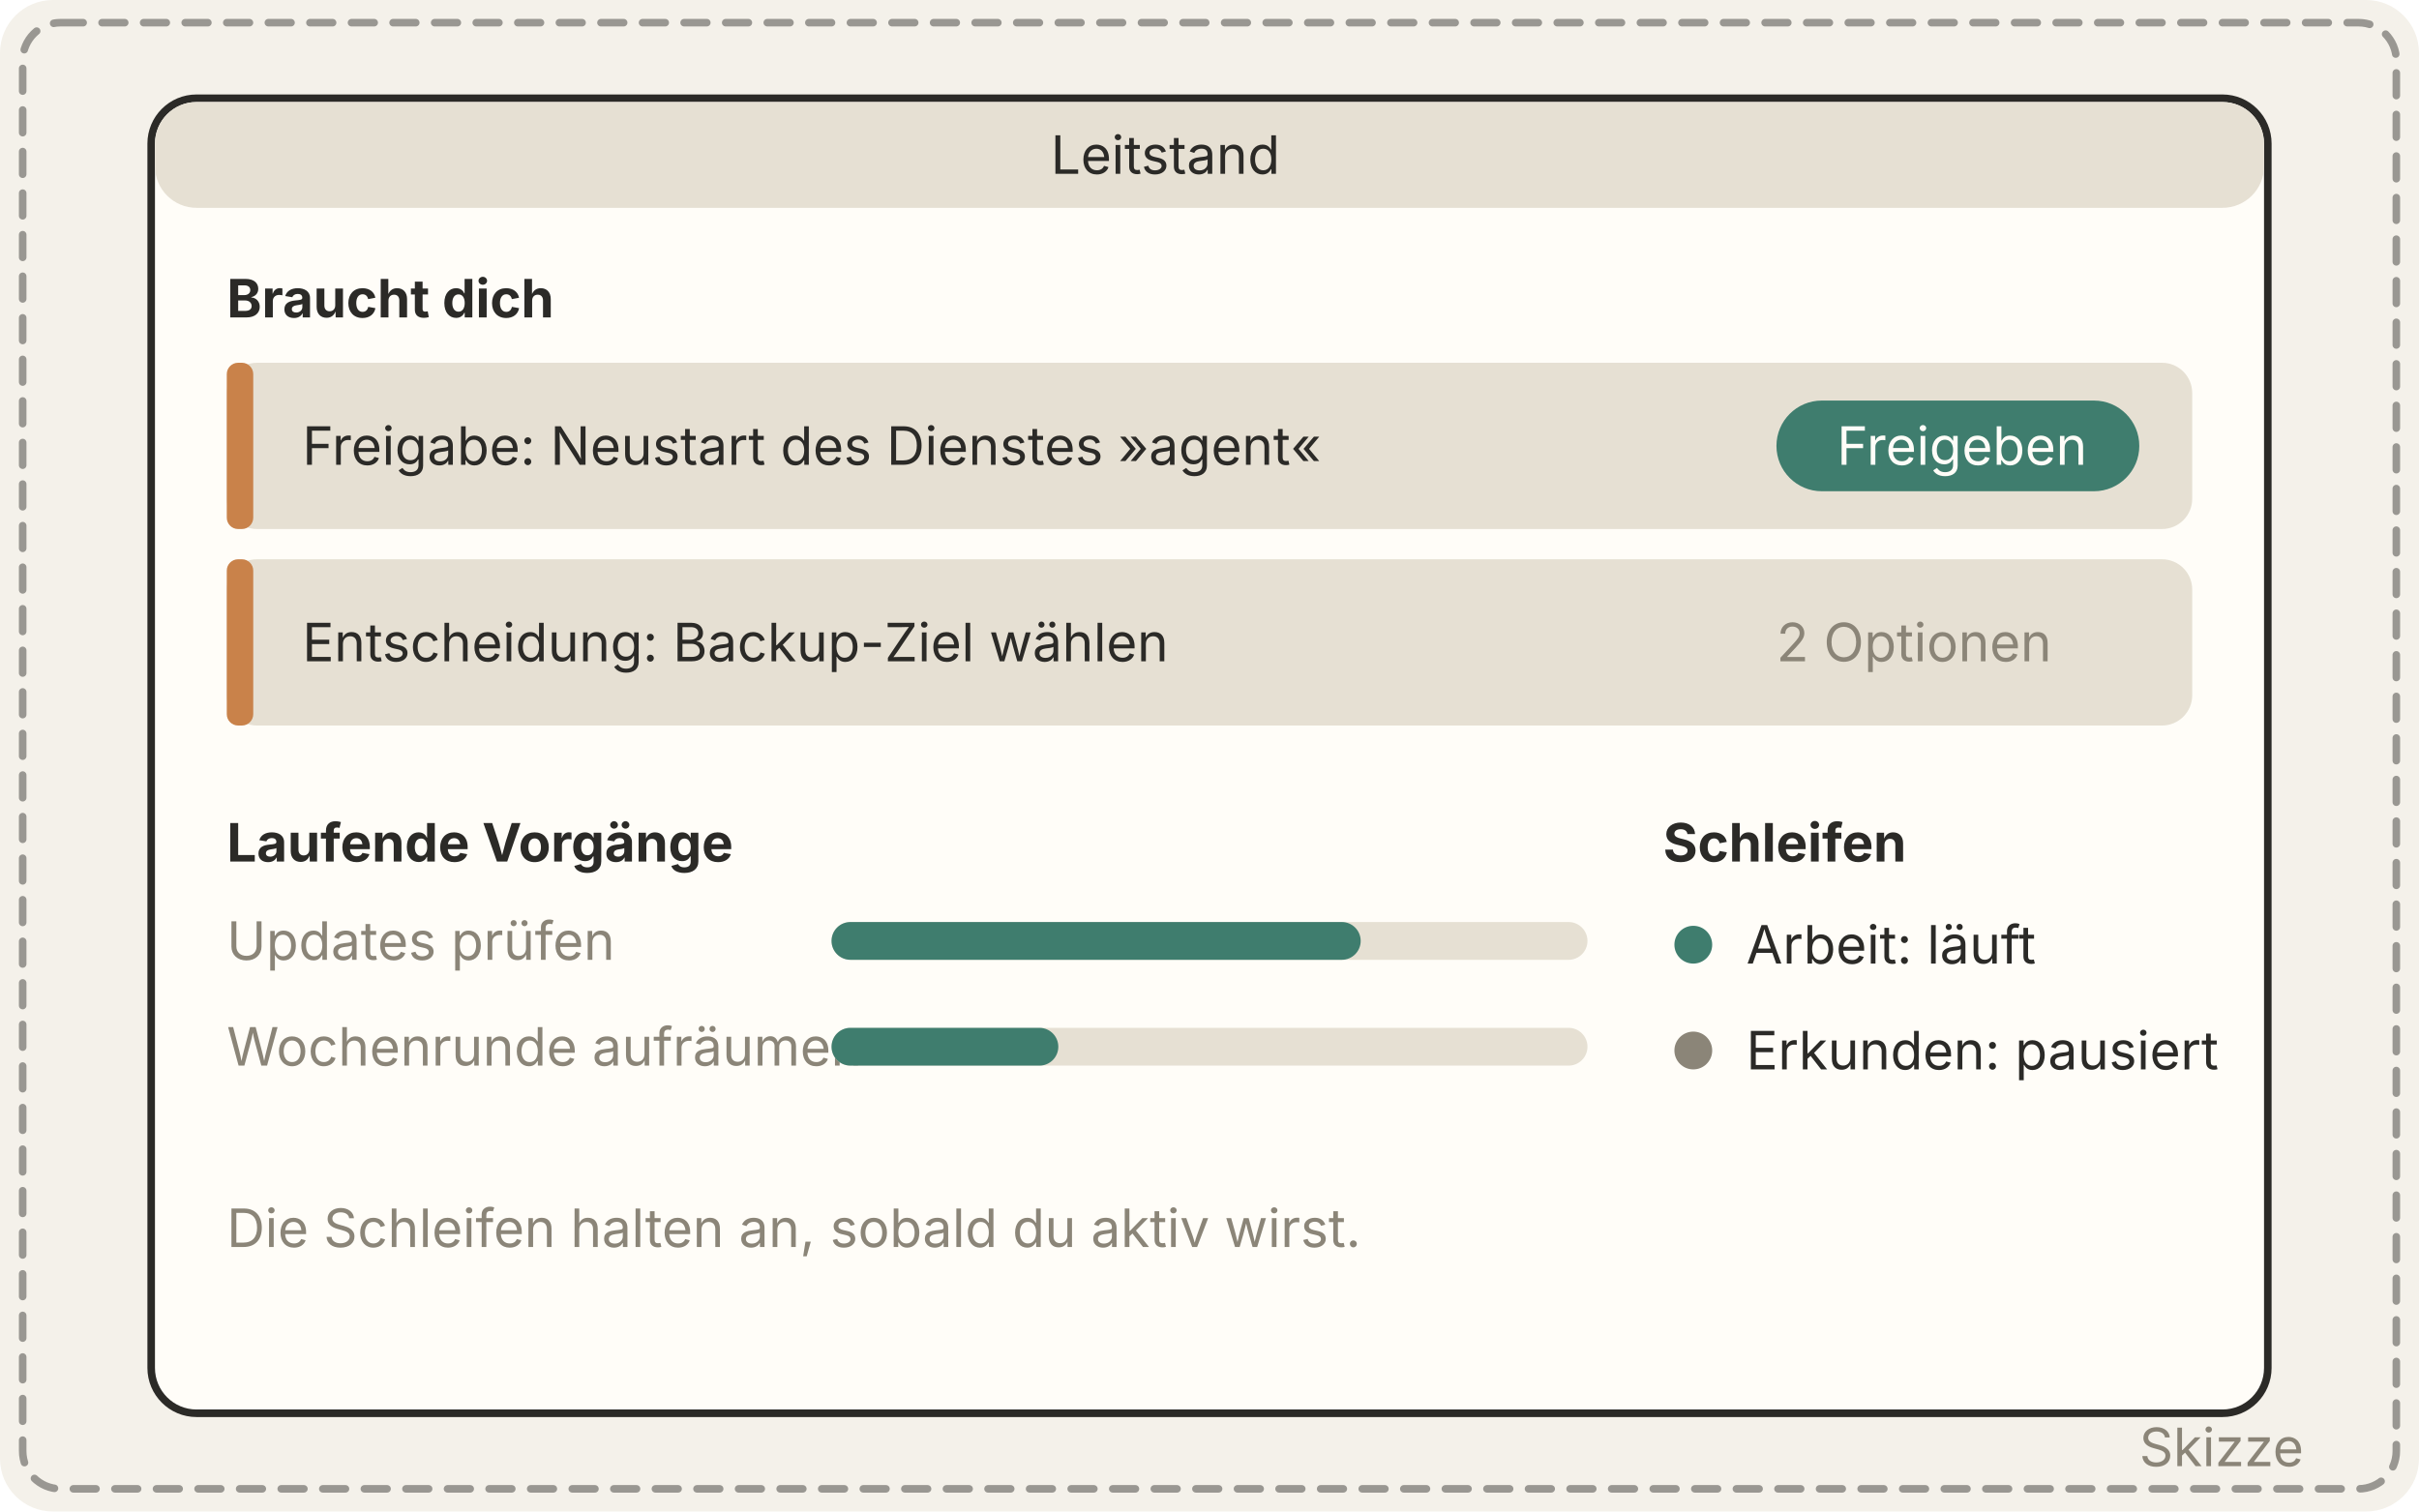
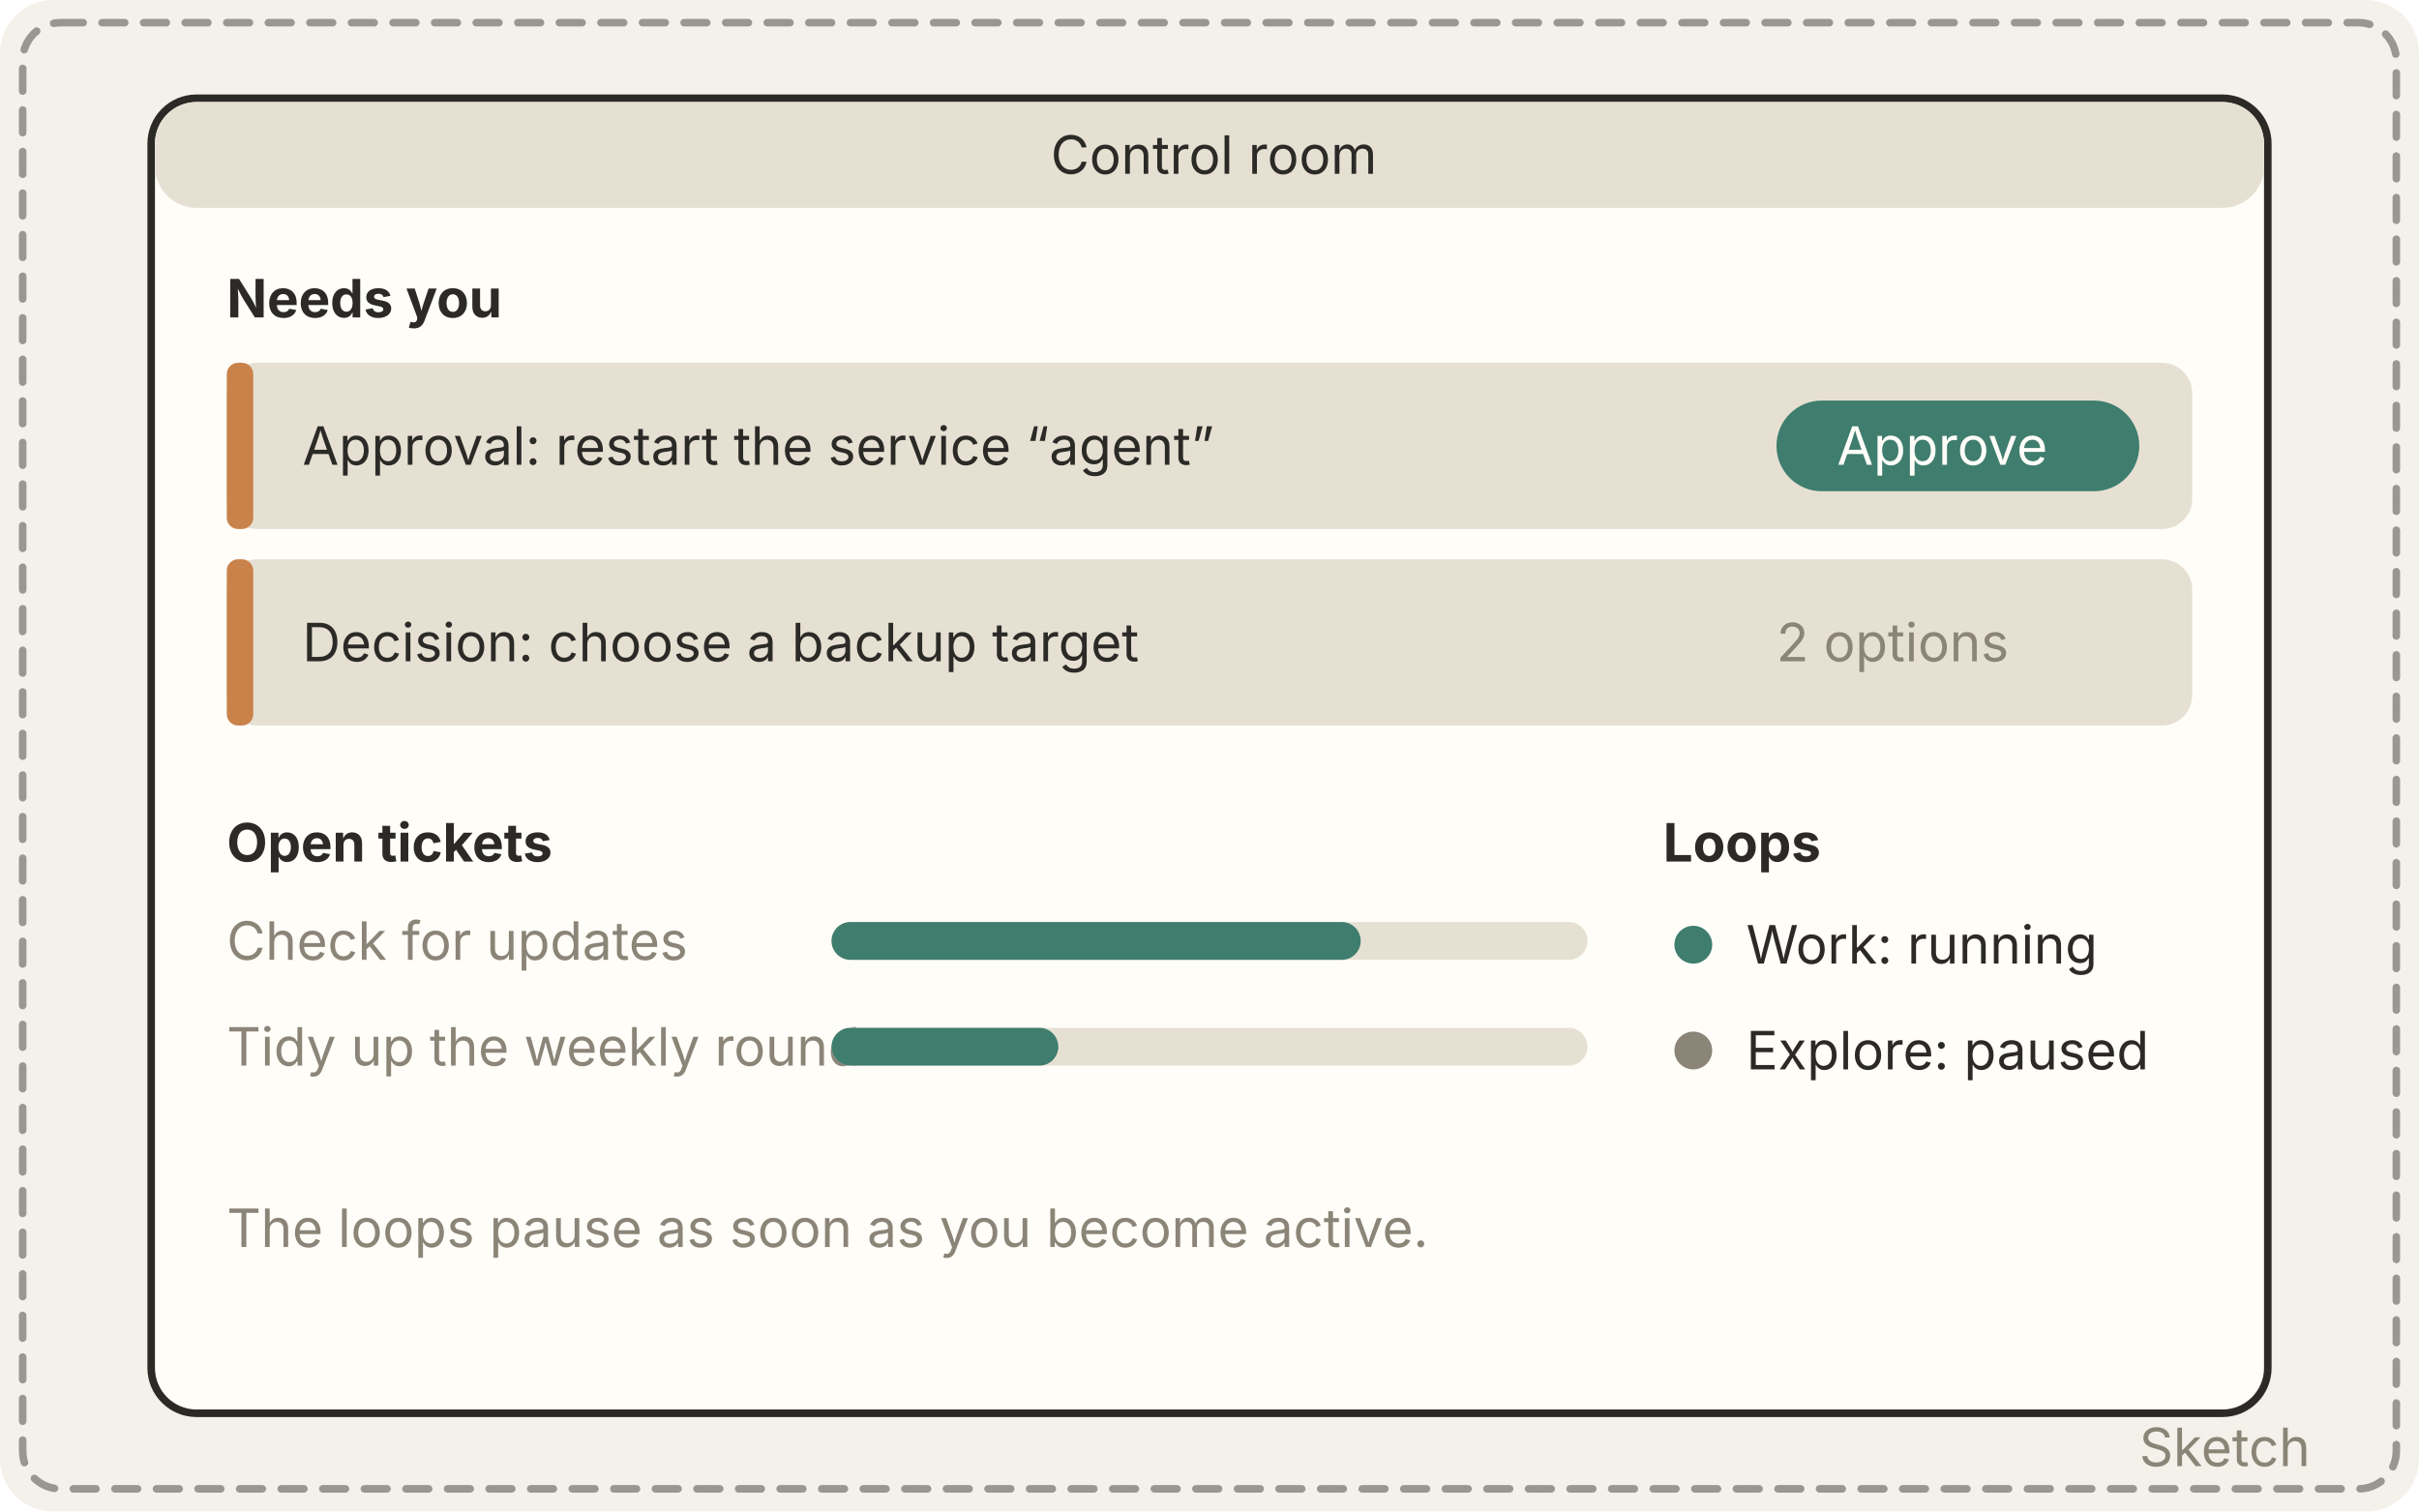
<svg xmlns="http://www.w3.org/2000/svg" viewBox="0 0 640 400" role="img" aria-labelledby="t d">
  <style>
.bg{fill:#f4f1ea}.fl{fill:#fffdf8}.bar{fill:#e6e0d3}.ink{fill:#2b2a27}.mut{fill:#8b8578}.acc{fill:#3f7d6e}.wrm{fill:#c9824a}
.ln{fill:none;stroke:#2b2a27;stroke-width:2;stroke-linecap:round;stroke-linejoin:round}.dsh{stroke-dasharray:6 5;opacity:.45}
text{font-family:ui-rounded,system-ui,-apple-system,sans-serif;font-size:14px}
@media (prefers-color-scheme:dark){.bg{fill:#1d1c1a}.fl{fill:#2a2926}.bar{fill:#3a3833}.ink{fill:#ece7dc}.mut{fill:#8f897c}.acc{fill:#5fb3a0}.wrm{fill:#e0a06b}.ln{stroke:#ece7dc}}
</style>
  <rect class="bg" width="640" height="400" rx="14" />
  <rect class="ln dsh" x="6" y="6" width="628" height="388" rx="10" />
  <rect class="fl" x="40" y="26" width="560" height="348" rx="12" />
  <rect class="ln" x="40" y="26" width="560" height="348" rx="12" />
  <rect class="bar" x="41" y="27" width="558" height="28" rx="11" />
-   <text class="ink" x="278" y="46">Leitstand</text>
-   <text class="ink" x="60" y="84" font-weight="700">Braucht dich</text>
+   <text class="ink" x="278" y="46">Control room</text>
+   <text class="ink" x="60" y="84" font-weight="700">Needs you</text>
  <rect class="bar" x="60" y="96" width="520" height="44" rx="8" />
  <rect class="wrm" x="60" y="96" width="7" height="44" rx="3" />
-   <text class="ink" x="80" y="123">Freigabe: Neustart des Dienstes »agent«</text>
+   <text class="ink" x="80" y="123">Approval: restart the service “agent”</text>
  <rect class="acc" x="470" y="106" width="96" height="24" rx="12" />
-   <text class="fl" x="486" y="123" font-size="12">Freigeben</text>
+   <text class="fl" x="486" y="123" font-size="12">Approve</text>
  <rect class="bar" x="60" y="148" width="520" height="44" rx="8" />
  <rect class="wrm" x="60" y="148" width="7" height="44" rx="3" />
-   <text class="ink" x="80" y="175">Entscheidung: Backup-Ziel wählen</text>
-   <text class="mut" x="470" y="175">2 Optionen</text>
-   <text class="ink" x="60" y="228" font-weight="700">Laufende Vorgänge</text>
-   <text class="mut" x="60" y="254">Updates prüfen</text>
+   <text class="ink" x="80" y="175">Decision: choose a backup target</text>
+   <text class="mut" x="470" y="175">2 options</text>
+   <text class="ink" x="60" y="228" font-weight="700">Open tickets</text>
+   <text class="mut" x="60" y="254">Check for updates</text>
  <rect class="bar" x="220" y="244" width="200" height="10" rx="5" />
  <rect class="acc" x="220" y="244" width="140" height="10" rx="5" />
-   <text class="mut" x="60" y="282">Wochenrunde aufräumen</text>
+   <text class="mut" x="60" y="282">Tidy up the weekly round</text>
  <rect class="bar" x="220" y="272" width="200" height="10" rx="5" />
  <rect class="acc" x="220" y="272" width="60" height="10" rx="5" />
-   <text class="ink" x="440" y="228" font-weight="700">Schleifen</text>
+   <text class="ink" x="440" y="228" font-weight="700">Loops</text>
  <circle class="acc" cx="448" cy="250" r="5" />
-   <text class="ink" x="462" y="255">Arbeit: läuft</text>
+   <text class="ink" x="462" y="255">Work: running</text>
  <circle class="mut" cx="448" cy="278" r="5" />
-   <text class="ink" x="462" y="283">Erkunden: pausiert</text>
-   <text class="mut" x="60" y="330">Die Schleifen halten an, sobald du aktiv wirst.</text>
-   <text class="mut" x="566" y="388" font-size="12">Skizze</text>
+   <text class="ink" x="462" y="283">Explore: paused</text>
+   <text class="mut" x="60" y="330">The loops pause as soon as you become active.</text>
+   <text class="mut" x="566" y="388" font-size="12">Sketch</text>
</svg>
